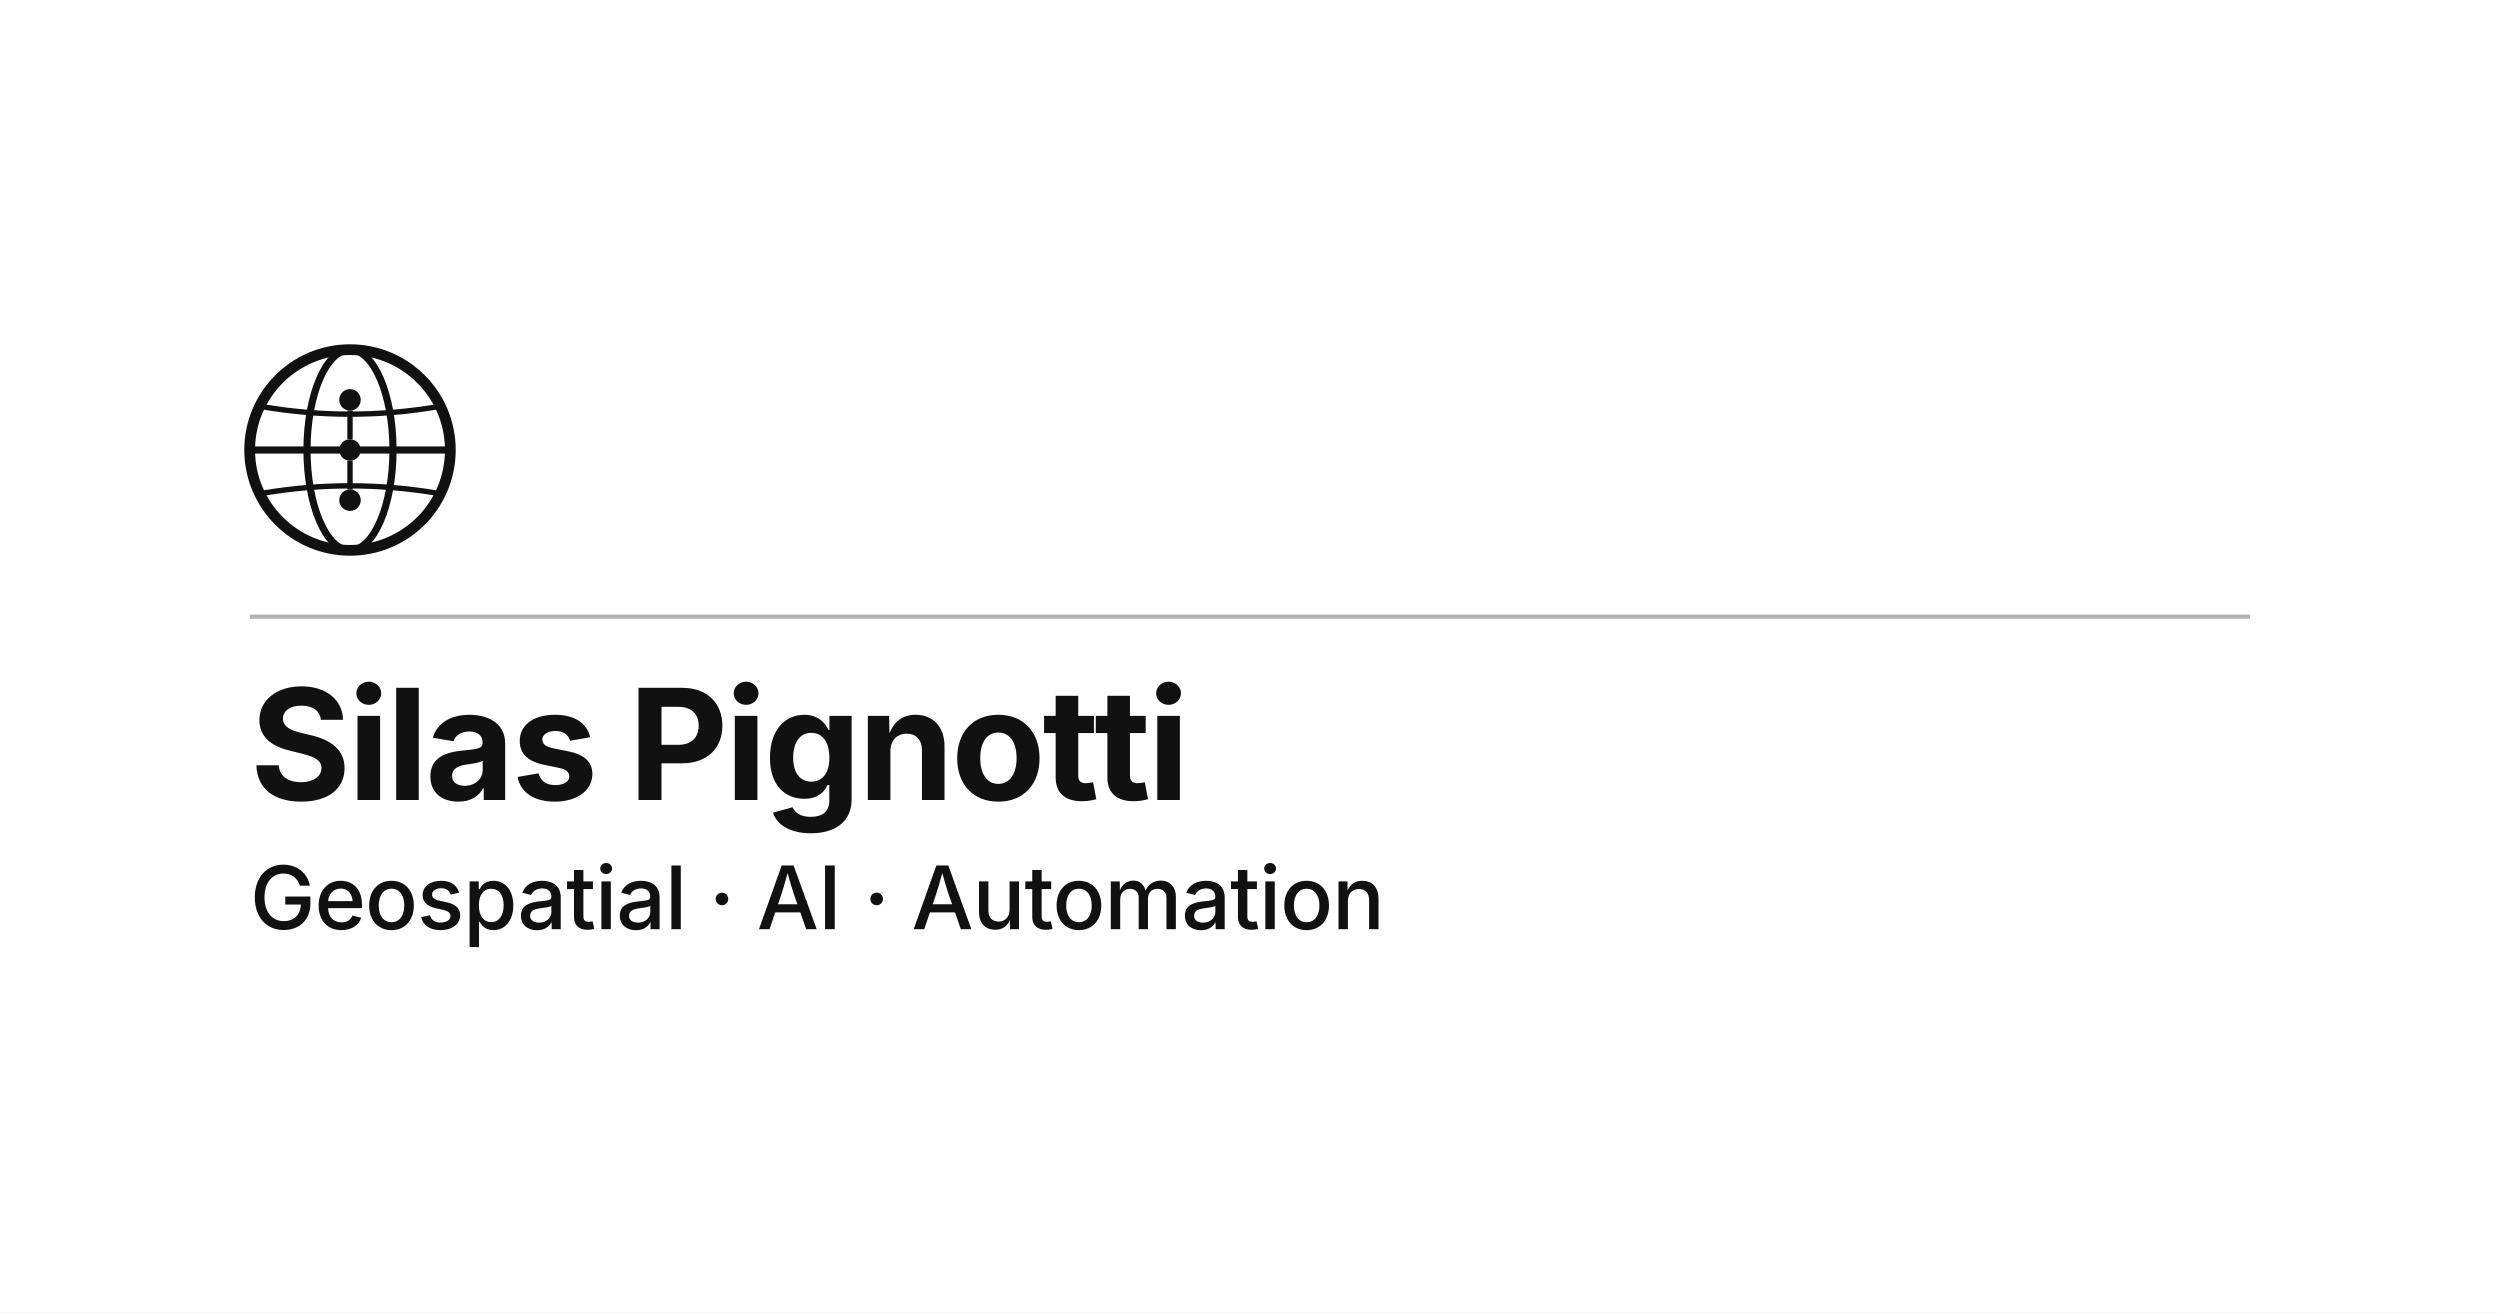
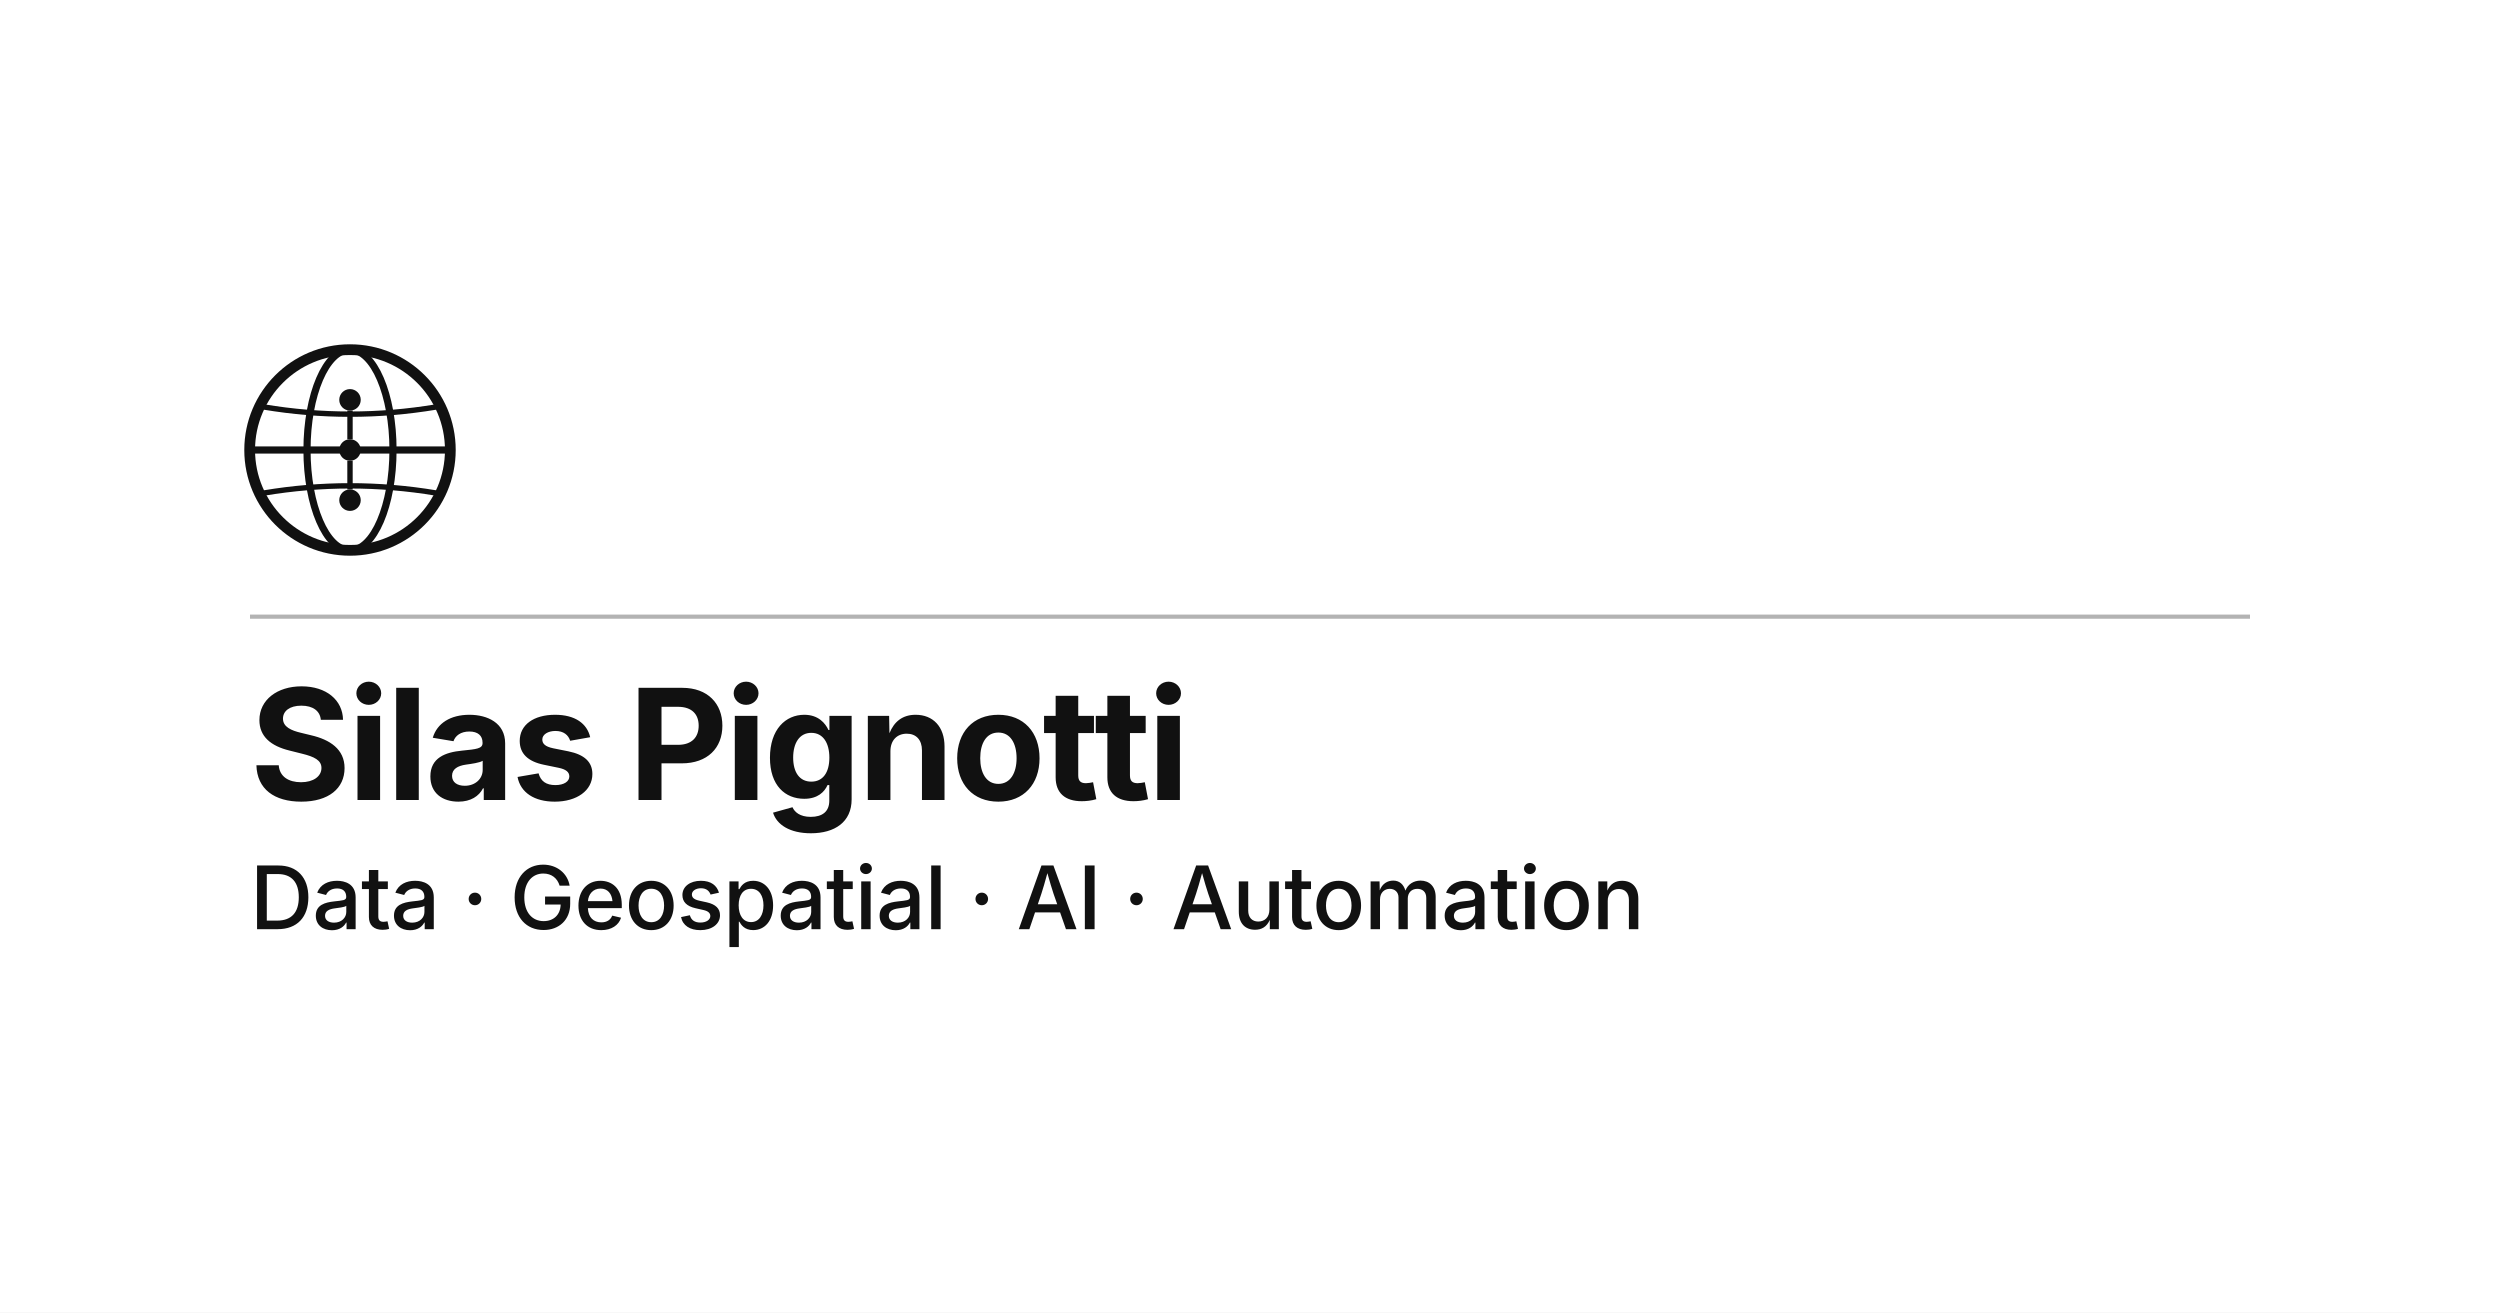
<svg xmlns="http://www.w3.org/2000/svg" width="1200" height="630" viewBox="0 0 1200 630" fill="none" role="img" aria-labelledby="title desc">
  <rect width="1200" height="630" fill="#FFFFFF" />
  <g transform="translate(120 168)">
    <g transform="translate(48 48) scale(1.72) translate(-32 -32)">
      <circle cx="32" cy="32" r="28" stroke="#111111" stroke-width="3" fill="none" />
      <ellipse cx="32" cy="32" rx="12" ry="28" stroke="#111111" stroke-width="2" fill="none" />
      <line x1="4" y1="32" x2="60" y2="32" stroke="#111111" stroke-width="2" />
      <path d="M 8 20 Q 32 24 56 20" stroke="#111111" stroke-width="1.5" fill="none" />
      <path d="M 8 44 Q 32 40 56 44" stroke="#111111" stroke-width="1.5" fill="none" />
      <circle cx="32" cy="18" r="3" fill="#111111" />
      <circle cx="32" cy="32" r="3" fill="#111111" />
      <circle cx="32" cy="46" r="3" fill="#111111" />
      <line x1="32" y1="21" x2="32" y2="29" stroke="#111111" stroke-width="1.5" />
      <line x1="32" y1="35" x2="32" y2="43" stroke="#111111" stroke-width="1.5" />
    </g>
  </g>
  <line x1="120" y1="296" x2="1080" y2="296" stroke="#111111" stroke-opacity="0.32" stroke-width="2" />
  <text x="120" y="384" fill="#111111" font-family="Inter, system-ui, -apple-system, Segoe UI, Roboto, Helvetica, Arial, sans-serif" font-size="74" font-weight="700" letter-spacing="-0.02em">
    Silas Pignotti
  </text>
  <text x="120" y="446" fill="#111111" font-family="Inter, system-ui, -apple-system, Segoe UI, Roboto, Helvetica, Arial, sans-serif" font-size="42" font-weight="500" letter-spacing="-0.01em">
-     Geospatial · AI · Automation
+     Data · Geospatial · AI · Automation
  </text>
</svg>
